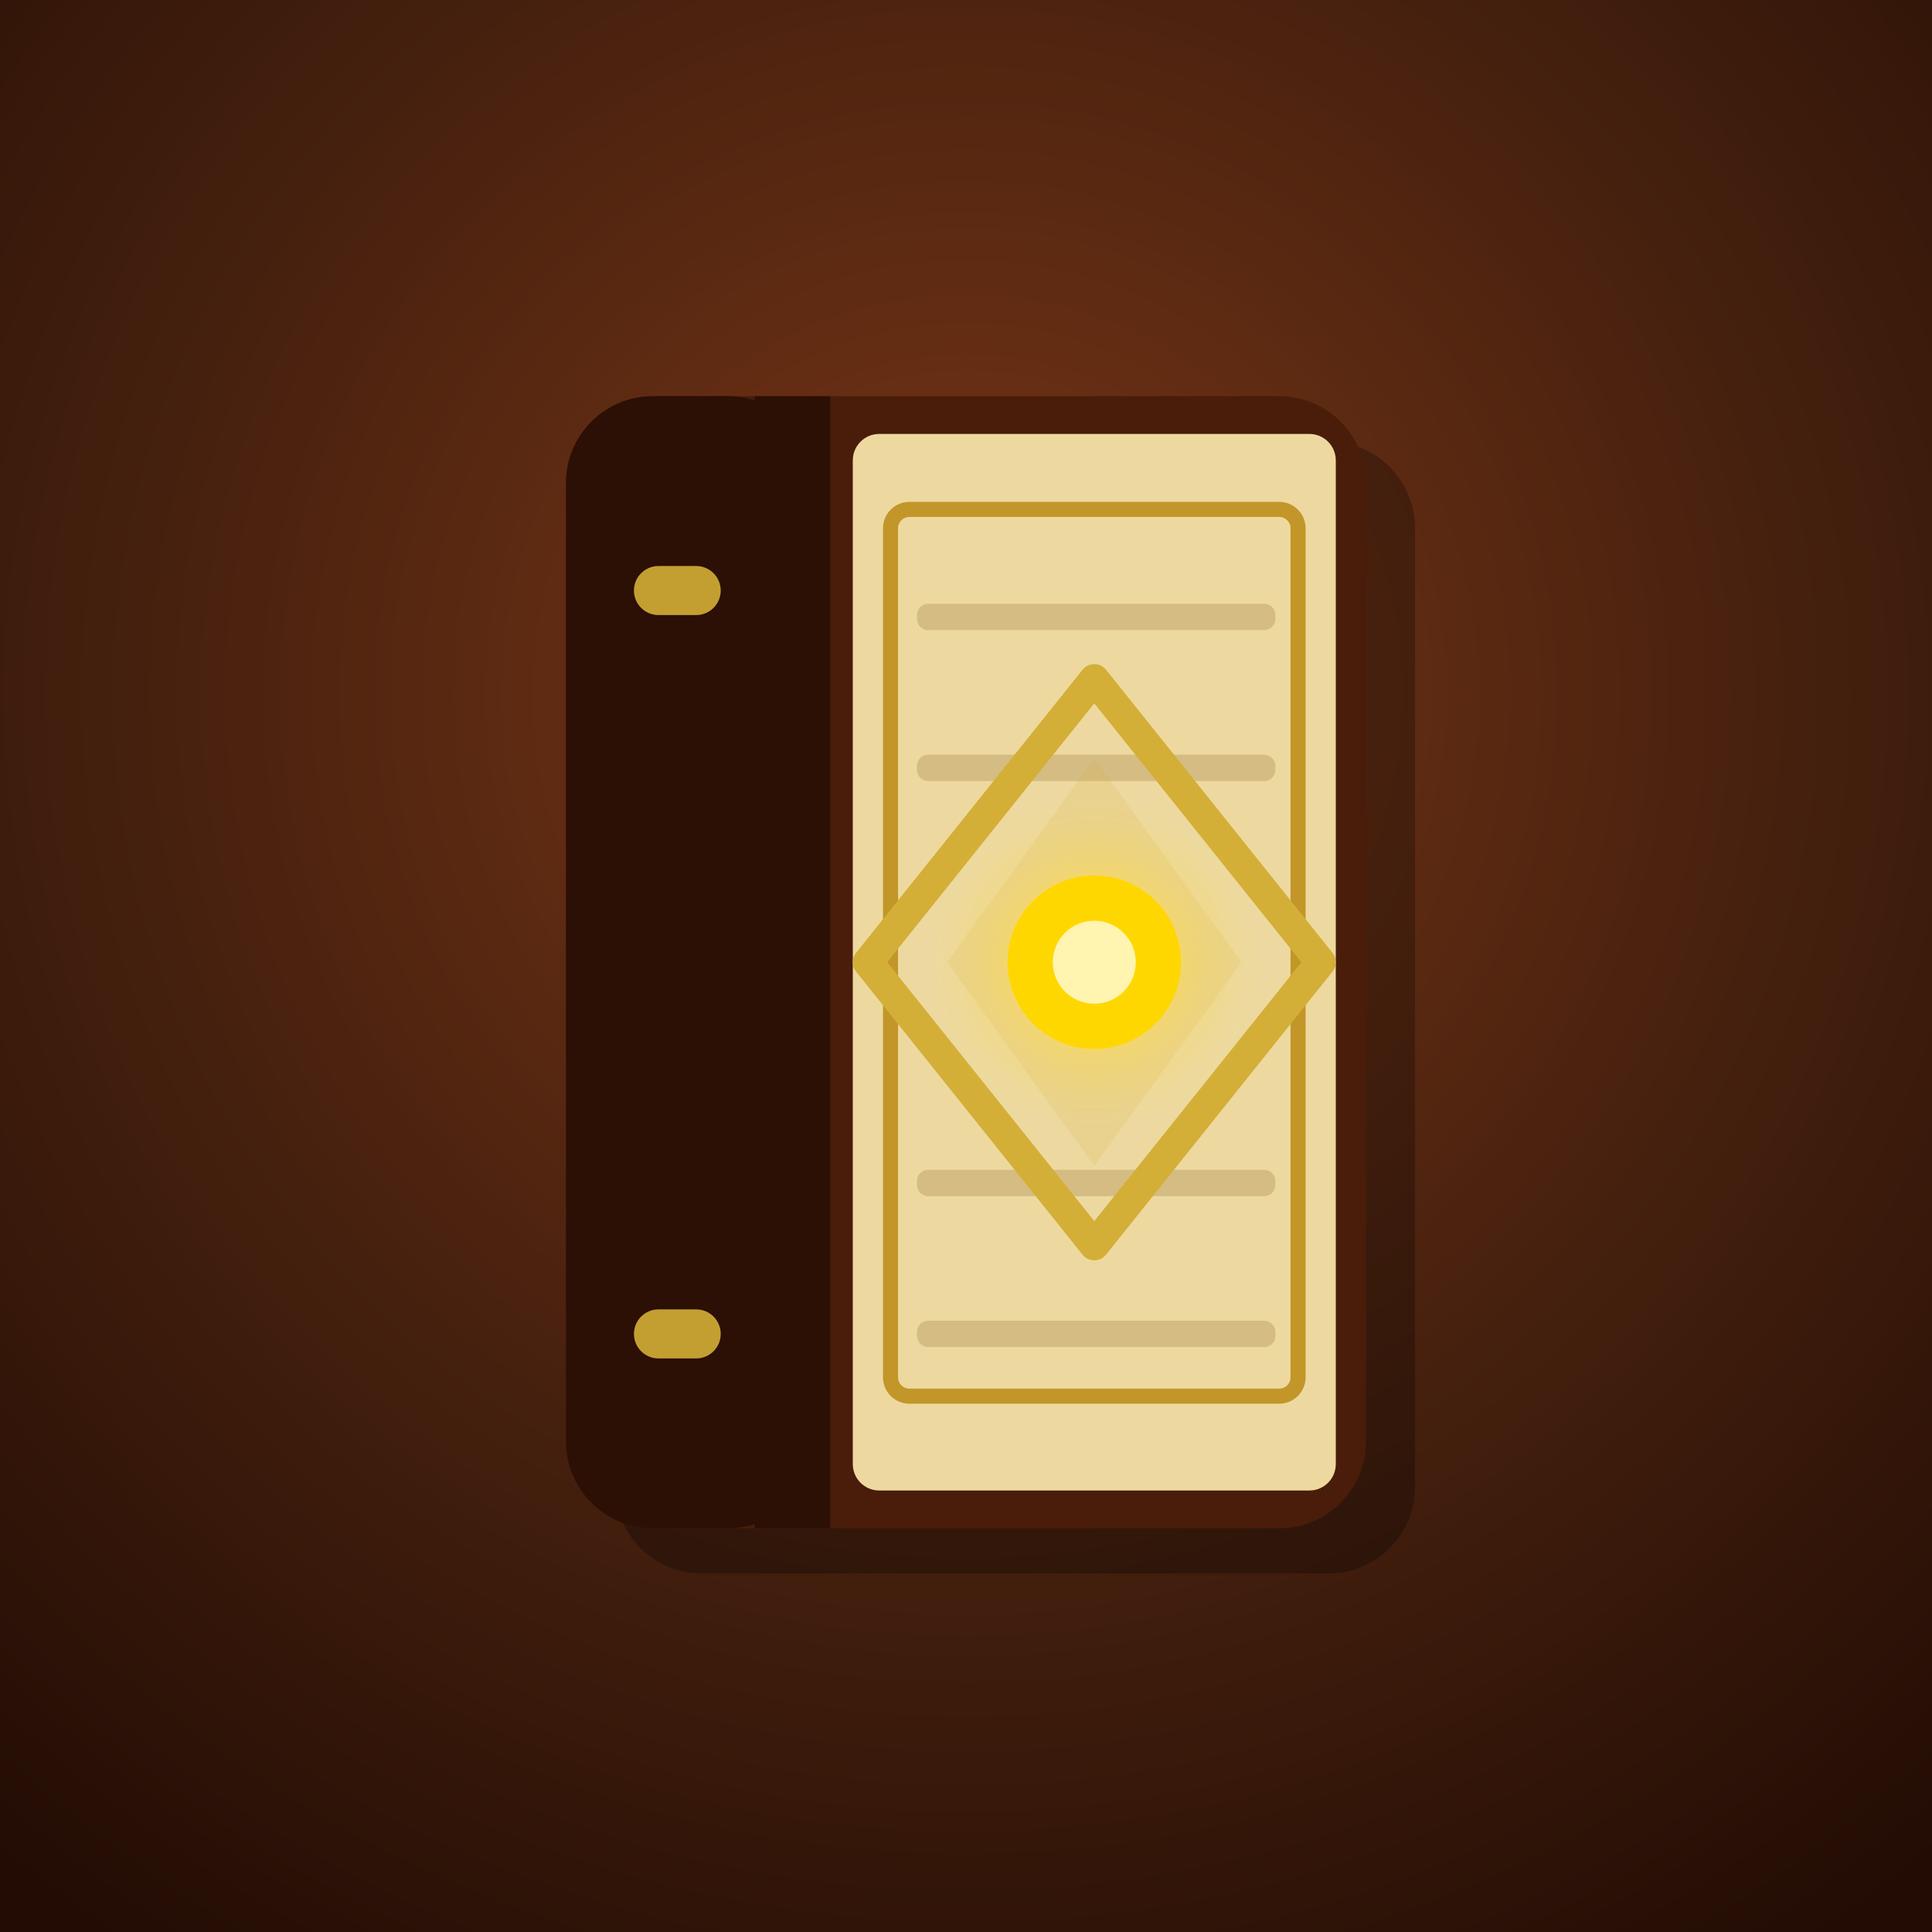
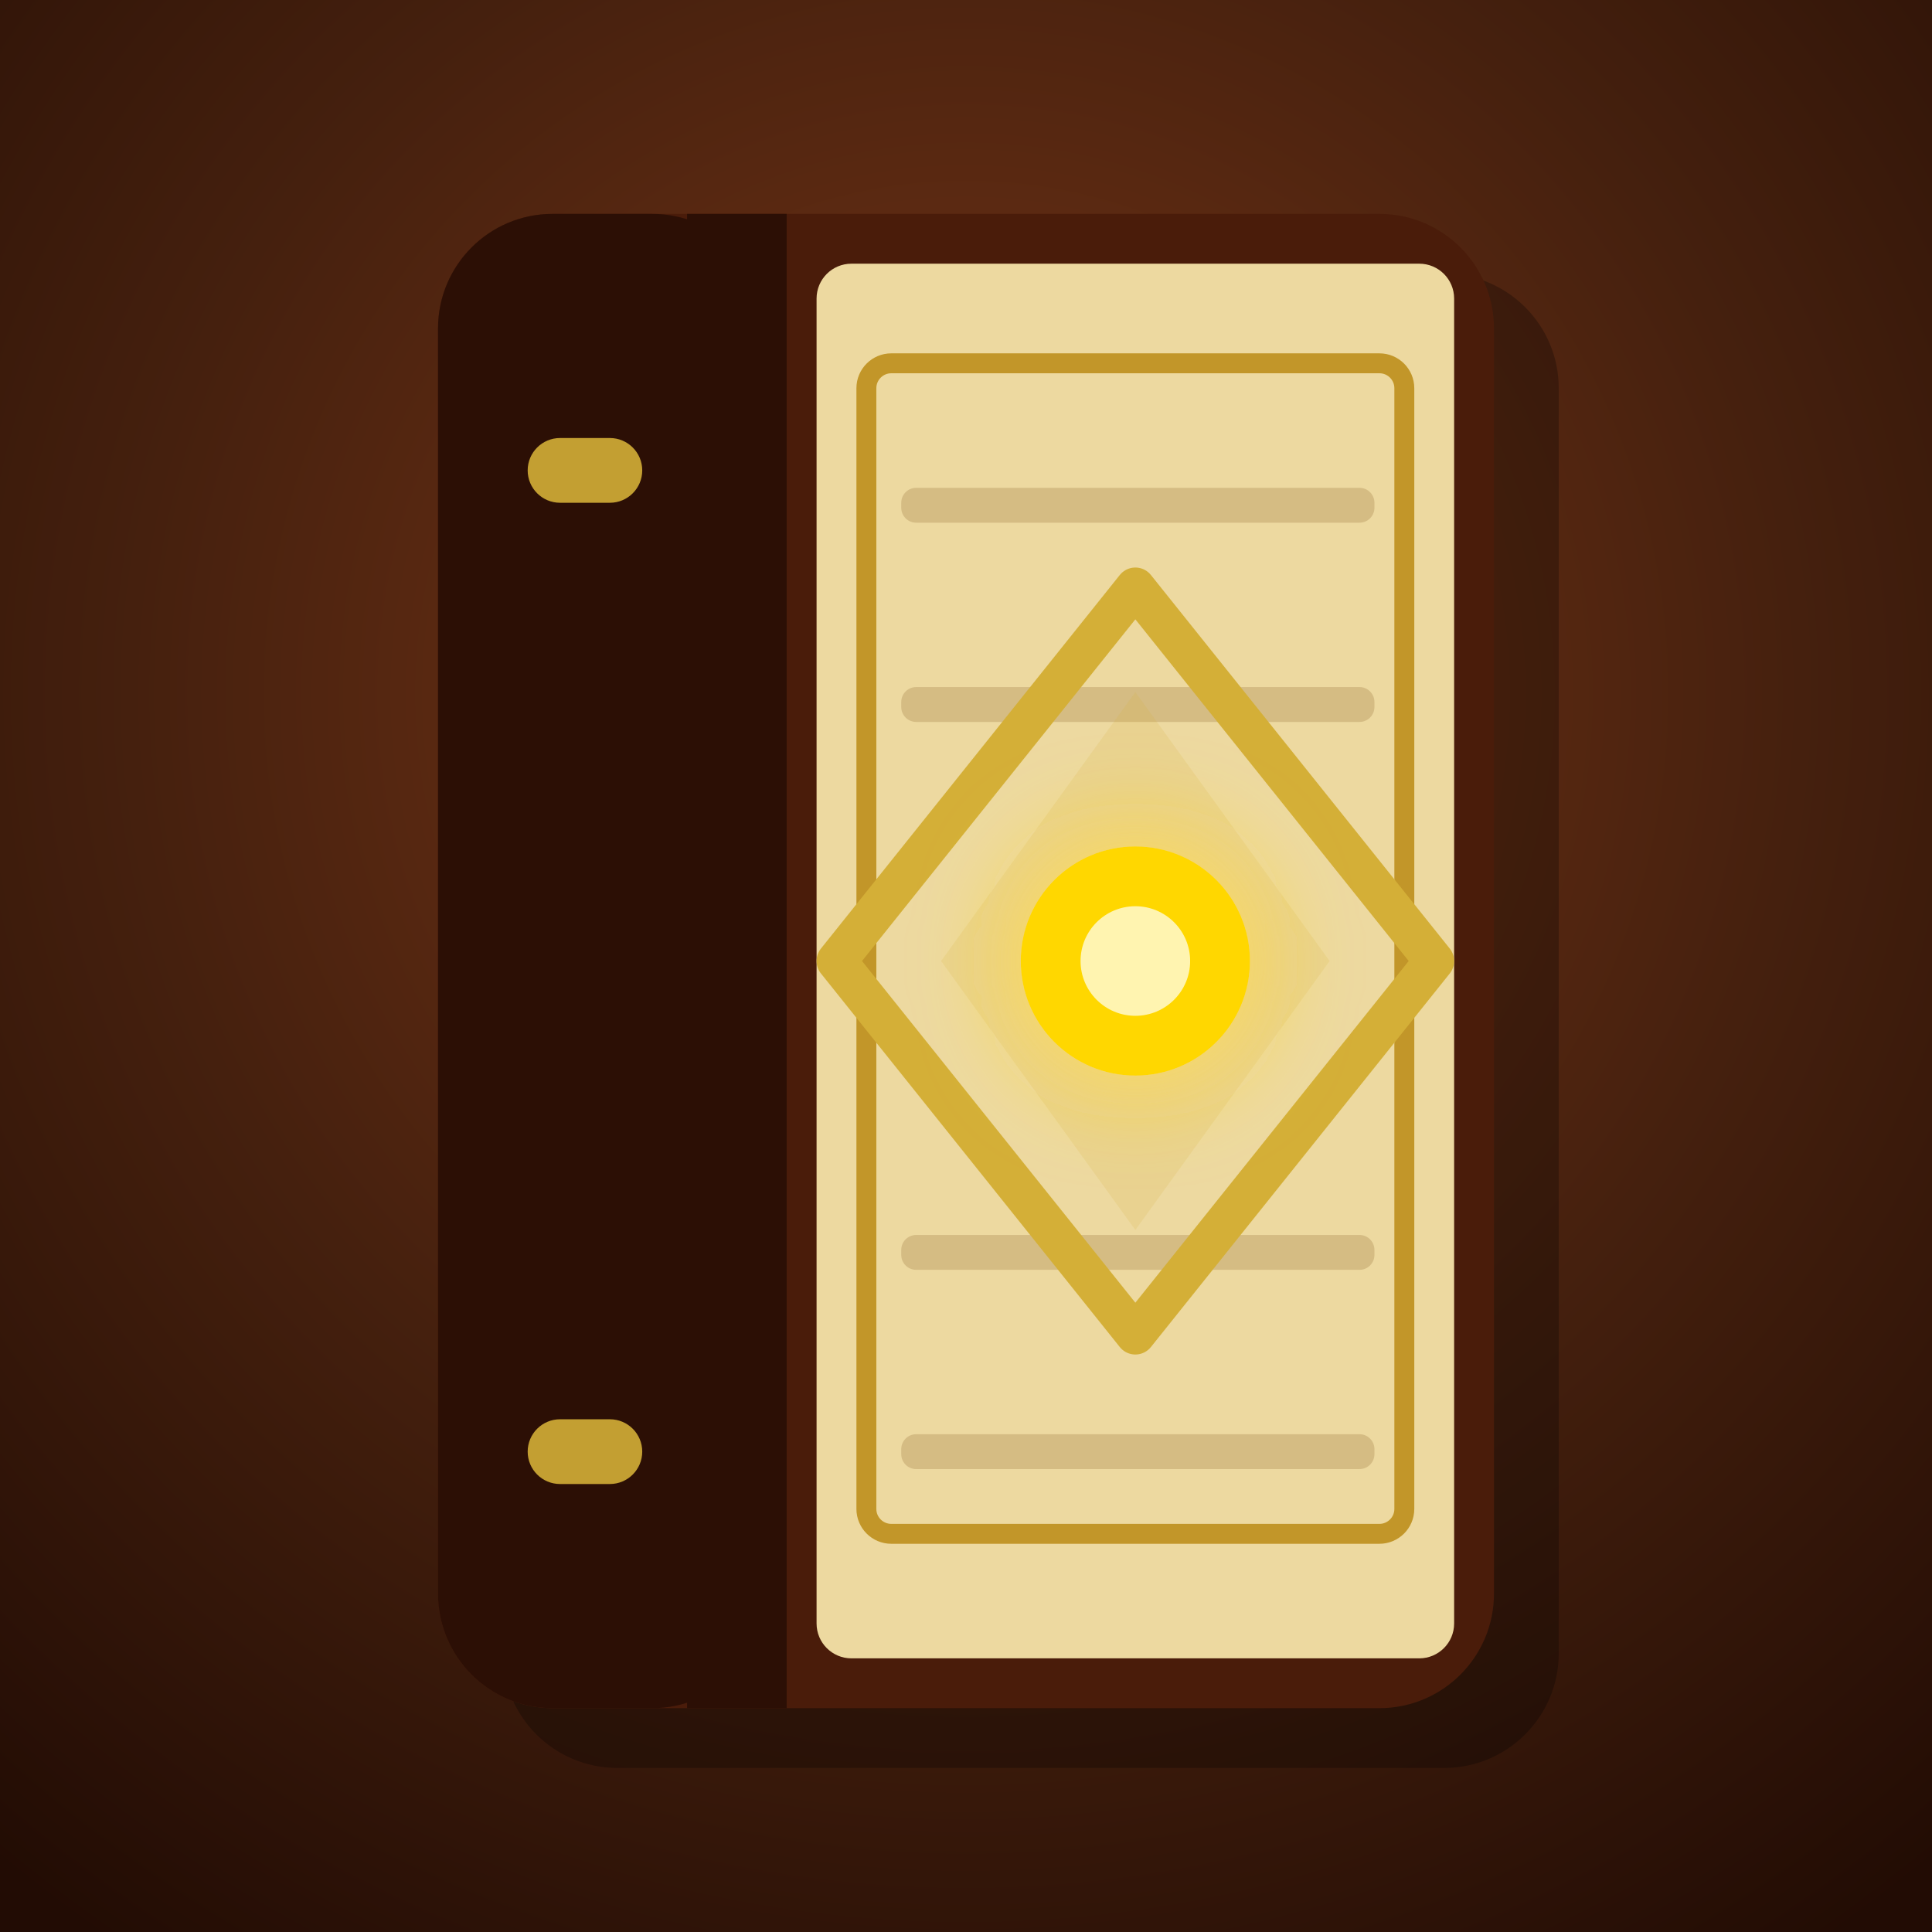
<svg xmlns="http://www.w3.org/2000/svg" viewBox="0 0 1024 1024">
  <defs>
    <radialGradient id="bg" cx="50%" cy="36%" r="78%">
      <stop offset="0%" stop-color="#7A3617" />
      <stop offset="55%" stop-color="#45200E" />
      <stop offset="100%" stop-color="#220C04" />
    </radialGradient>
    <filter id="glow" x="-60%" y="-60%" width="220%" height="220%">
      <feGaussianBlur stdDeviation="20" result="b" />
      <feMerge>
        <feMergeNode in="b" />
        <feMergeNode in="SourceGraphic" />
      </feMerge>
    </filter>
  </defs>
  <rect width="1024" height="1024" fill="url(#bg)" />
-   <rect x="326" y="234" width="424" height="600" rx="46" fill="#00000044" />
-   <rect x="300" y="210" width="424" height="600" rx="46" fill="#4A1C0A" />
-   <rect x="300" y="210" width="132" height="600" rx="46" fill="#2C0F05" />
-   <rect x="400" y="210" width="40" height="600" fill="#2C0F05" />
-   <rect x="452" y="230" width="256" height="560" rx="14" fill="#EDD9A0" />
-   <rect x="486" y="320" width="190" height="14" rx="6" fill="#C4A870" opacity="0.6" />
-   <rect x="486" y="400" width="190" height="14" rx="6" fill="#C4A870" opacity="0.6" />
-   <rect x="486" y="620" width="190" height="14" rx="6" fill="#C4A870" opacity="0.6" />
-   <rect x="486" y="700" width="190" height="14" rx="6" fill="#C4A870" opacity="0.6" />
-   <rect x="472" y="270" width="216" height="470" rx="10" fill="none" stroke="#B8860B" stroke-width="8" opacity="0.8" />
-   <polygon points="580,360 700,510 580,660 460,510" fill="none" stroke="#D4AF37" stroke-width="16" stroke-linejoin="round" />
-   <polygon points="580,402 658,510 580,618 502,510" fill="#D4AF37" opacity="0.16" />
-   <g filter="url(#glow)">
-     <circle cx="580" cy="510" r="46" fill="#FFD700" />
-     <circle cx="580" cy="510" r="22" fill="#FFF4B0" />
+   <g transform="translate(512 512) scale(1.32) translate(-512 -512)">
+     <rect x="326" y="234" width="424" height="600" rx="46" fill="#00000044" />
+     <rect x="300" y="210" width="424" height="600" rx="46" fill="#4A1C0A" />
+     <rect x="300" y="210" width="132" height="600" rx="46" fill="#2C0F05" />
+     <rect x="400" y="210" width="40" height="600" fill="#2C0F05" />
+     <rect x="452" y="230" width="256" height="560" rx="14" fill="#EDD9A0" />
+     <rect x="486" y="320" width="190" height="14" rx="6" fill="#C4A870" opacity="0.6" />
+     <rect x="486" y="400" width="190" height="14" rx="6" fill="#C4A870" opacity="0.6" />
+     <rect x="486" y="620" width="190" height="14" rx="6" fill="#C4A870" opacity="0.6" />
+     <rect x="486" y="700" width="190" height="14" rx="6" fill="#C4A870" opacity="0.6" />
+     <rect x="472" y="270" width="216" height="470" rx="10" fill="none" stroke="#B8860B" stroke-width="8" opacity="0.8" />
+     <polygon points="580,360 700,510 580,660 460,510" fill="none" stroke="#D4AF37" stroke-width="16" stroke-linejoin="round" />
+     <polygon points="580,402 658,510 580,618 502,510" fill="#D4AF37" opacity="0.16" />
+     <g filter="url(#glow)">
+       <circle cx="580" cy="510" r="46" fill="#FFD700" />
+       <circle cx="580" cy="510" r="22" fill="#FFF4B0" />
+     </g>
+     <rect x="336" y="300" width="46" height="26" rx="13" fill="#D4AF37" opacity="0.9" />
+     <rect x="336" y="694" width="46" height="26" rx="13" fill="#D4AF37" opacity="0.9" />
  </g>
-   <rect x="336" y="300" width="46" height="26" rx="13" fill="#D4AF37" opacity="0.9" />
-   <rect x="336" y="694" width="46" height="26" rx="13" fill="#D4AF37" opacity="0.9" />
</svg>
